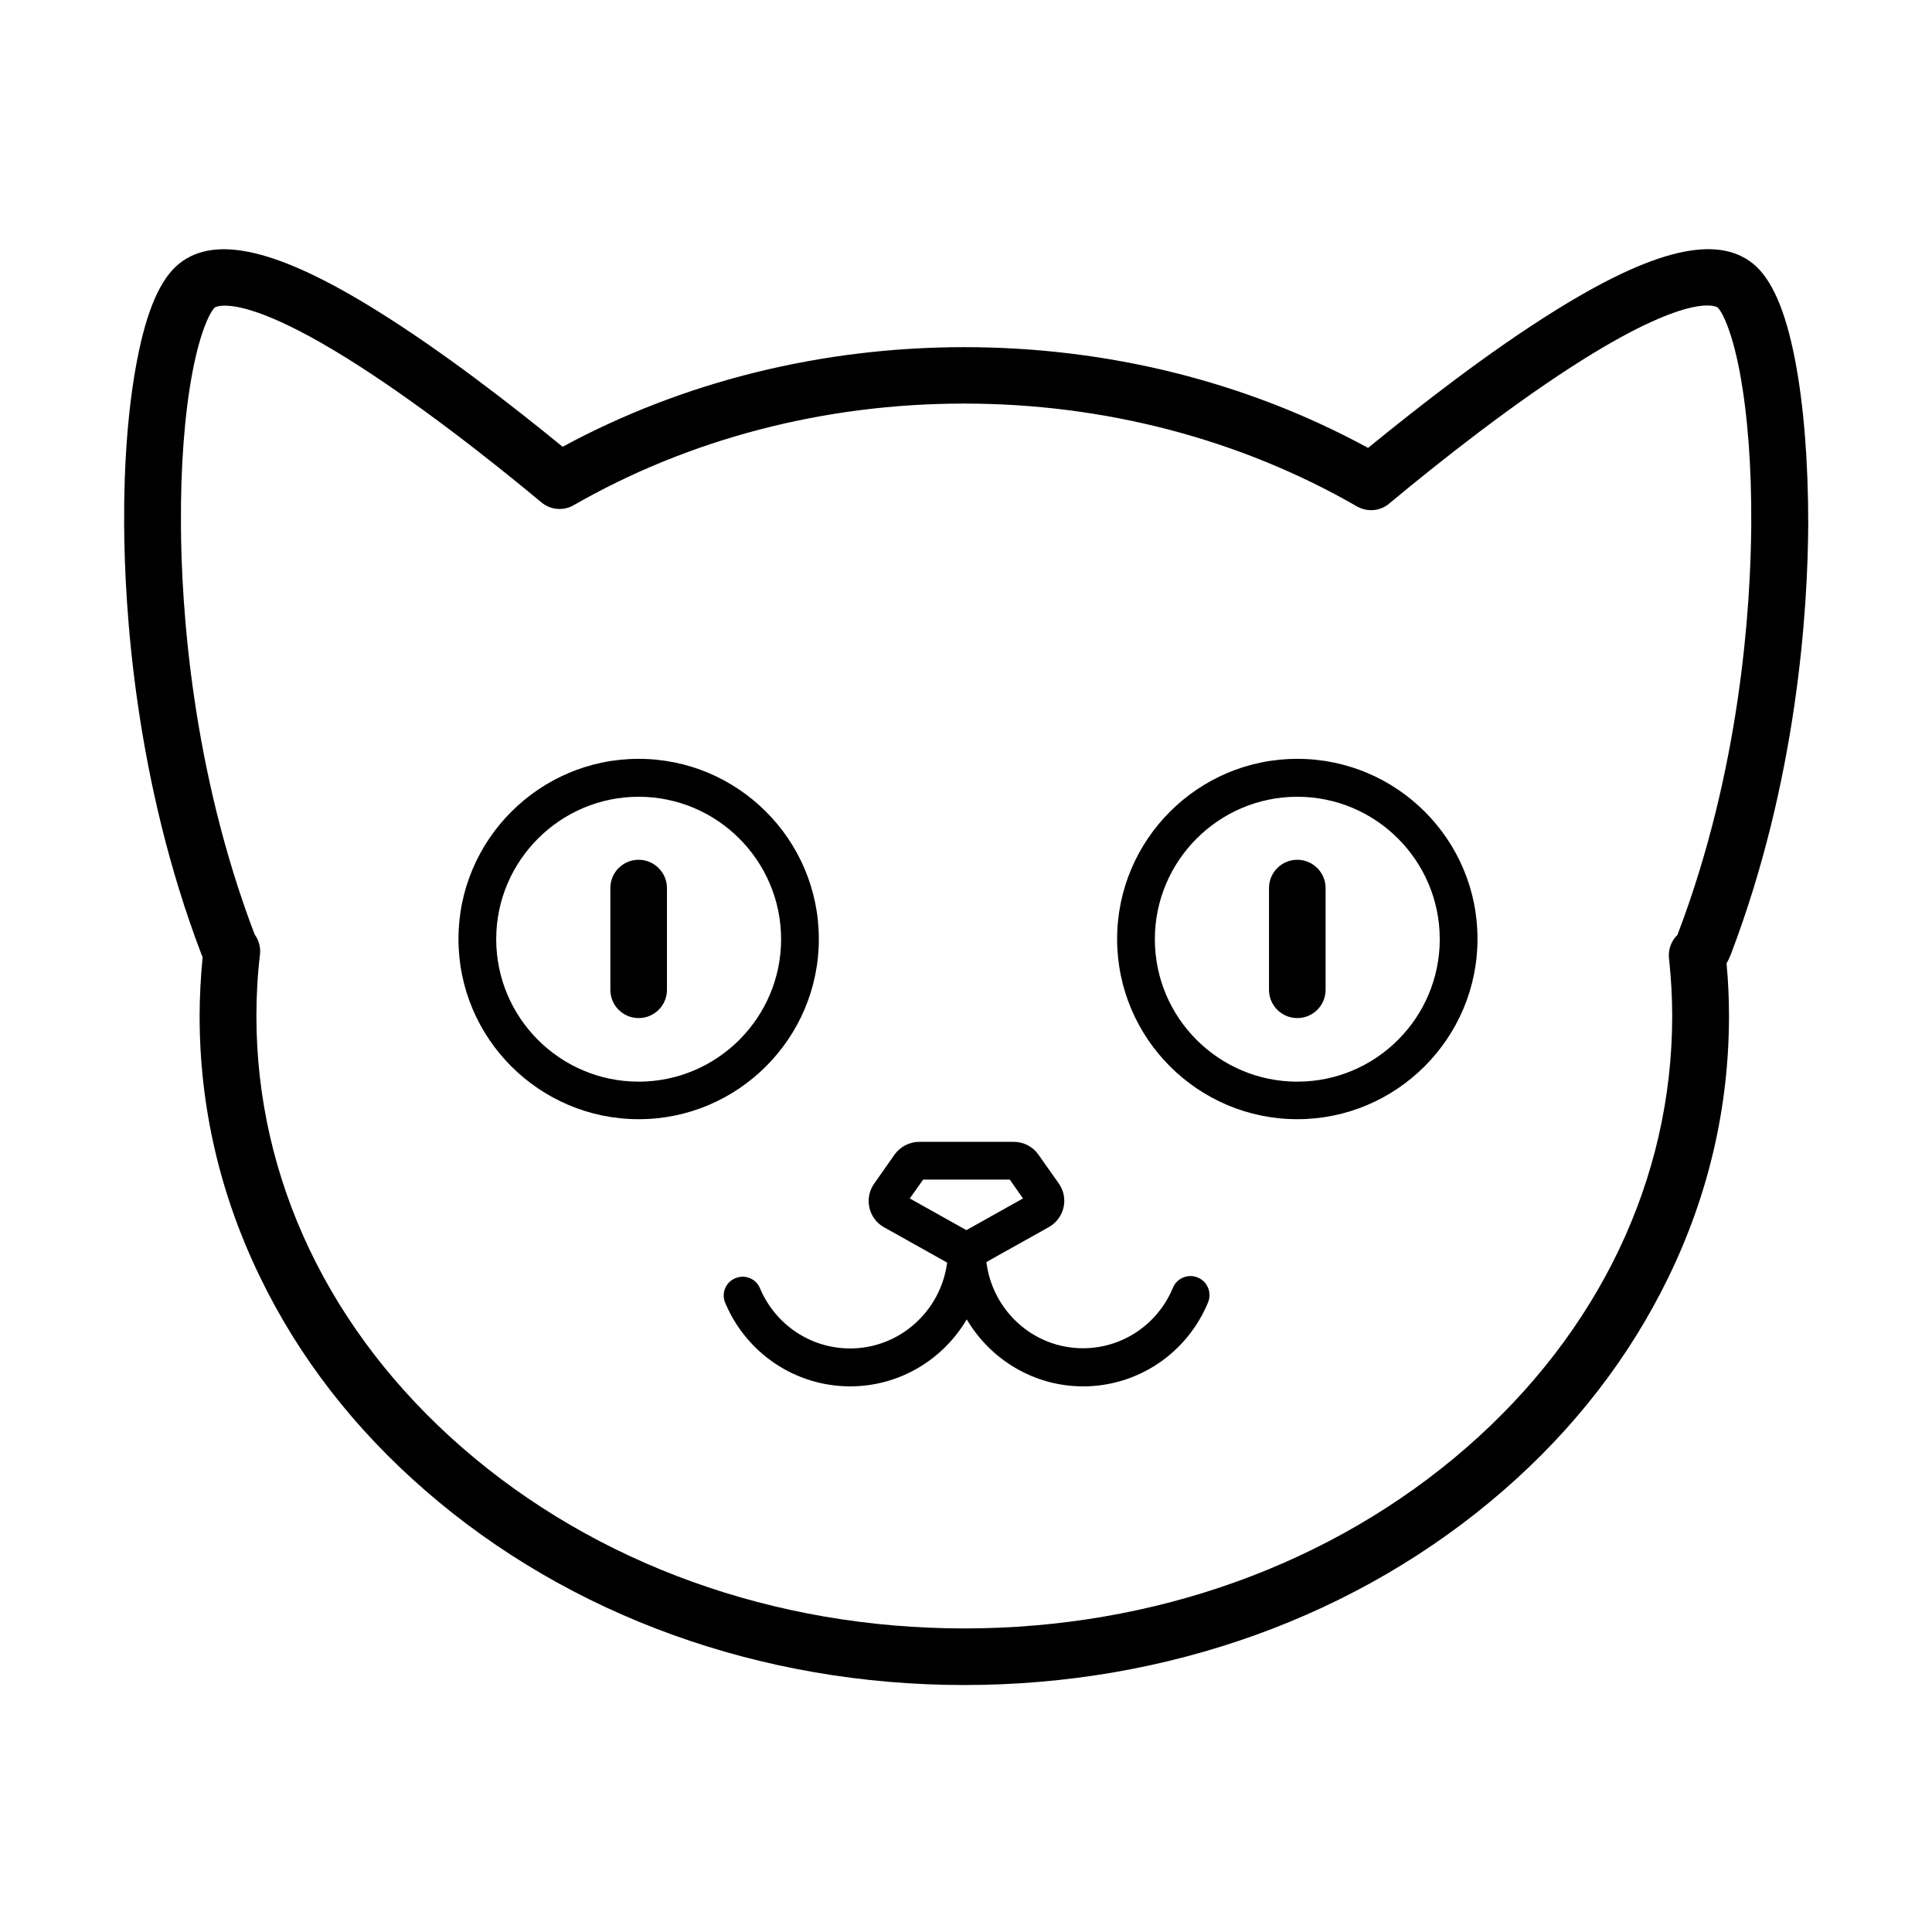
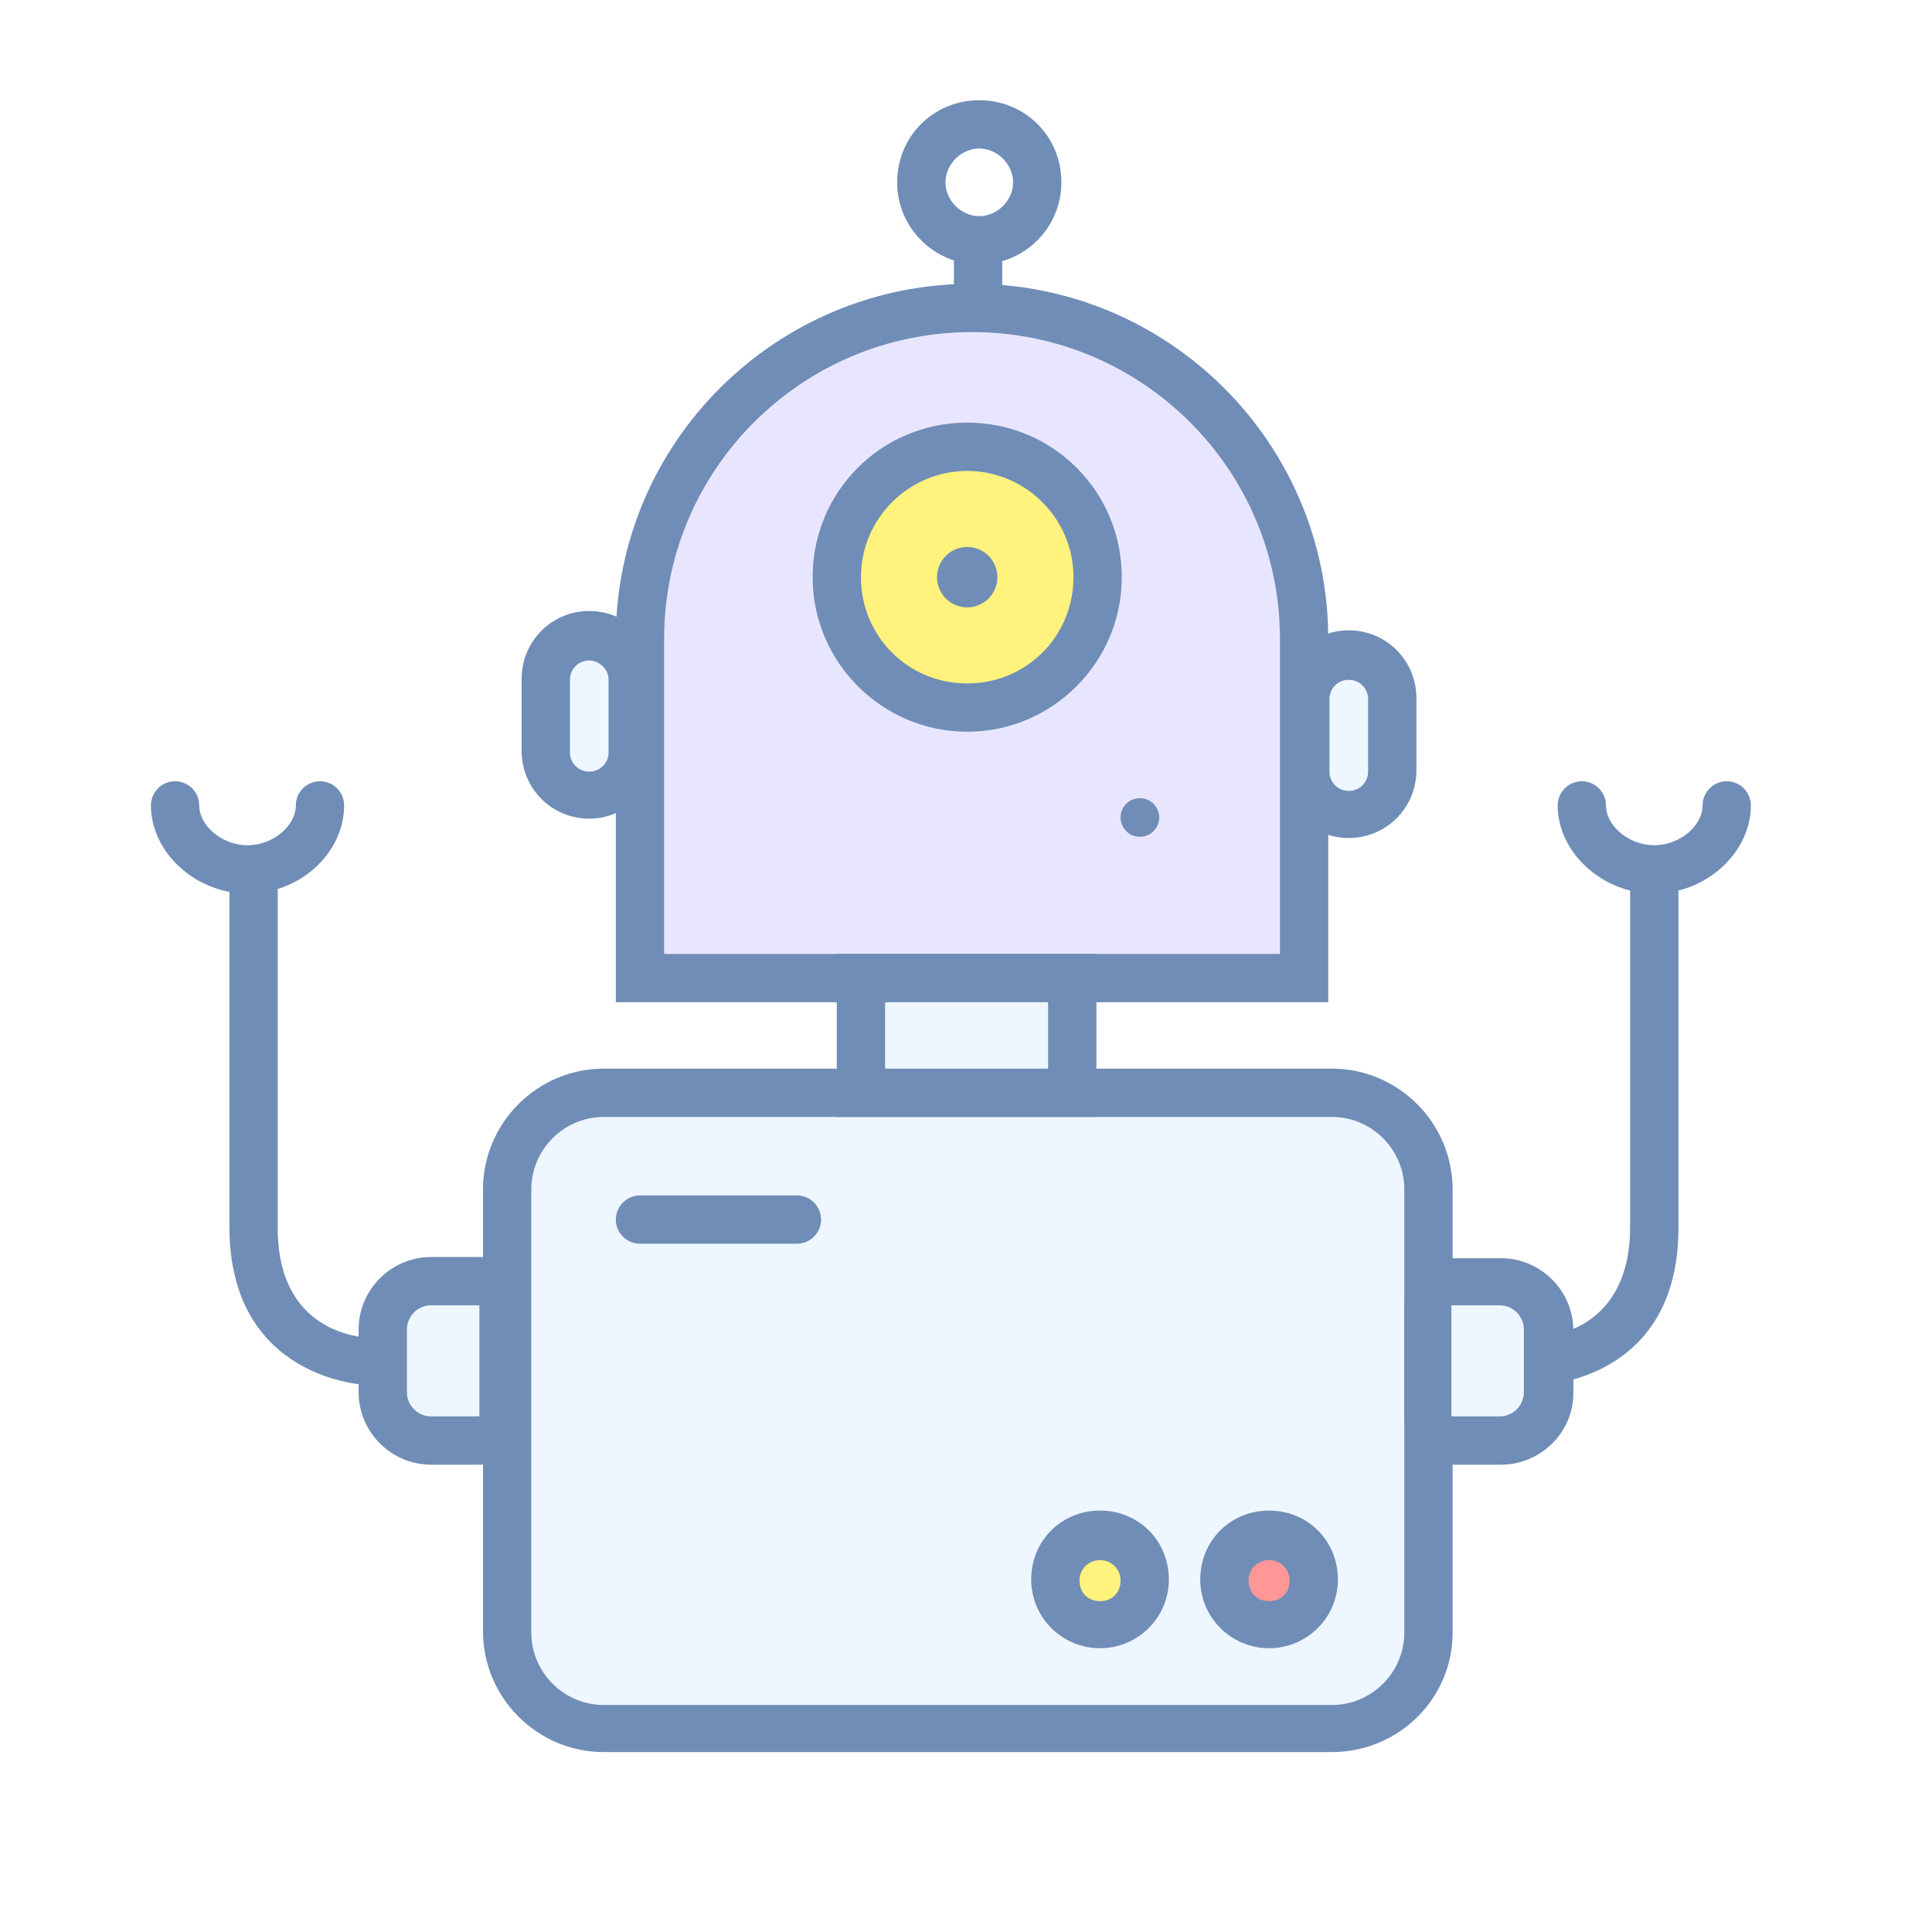
- <svg xmlns="http://www.w3.org/2000/svg" t="1545552943643" class="icon" style="" viewBox="0 0 1024 1024" version="1.1" p-id="8120" width="256" height="256">
+ <svg xmlns="http://www.w3.org/2000/svg" t="1554889546238" class="icon" style="" viewBox="0 0 1024 1024" version="1.1" p-id="15529" width="200" height="200">
  <defs>
    <style type="text/css" />
  </defs>
-   <path d="M951.5 191.2c-5.1-26.7-12.5-43.5-22.4-51.5-19.4-15.5-52.9-7.5-105.3 25.2-34.7 21.6-71.5 50.3-98.7 72.5-64.2-35-137.9-53.4-214-53.4-75.6 0-149 18.2-212.9 52.8-27.1-22.2-63.9-50.7-98.5-72.2-52.1-32.4-85.4-40.3-104.7-24.9-10 8-17.3 24.8-22.4 51.5-4.6 24-7 54-6.8 86.6 0.2 45.6 5.9 136 41 228.1 0.2 0.5 0.4 0.9 0.6 1.4-1 10.4-1.6 20.9-1.6 31.2 0 48.1 10.8 94.8 32.2 138.7 20.5 42.3 49.9 80.2 87.3 112.7 76.4 66.5 177.9 103.2 285.8 103.2s209.3-36.6 285.8-103.2c37.4-32.5 66.7-70.4 87.3-112.7 21.4-43.9 32.2-90.6 32.2-138.7 0-9.2-0.4-18.5-1.3-27.9 0.9-1.5 1.6-3.1 2.3-4.8 35.1-92.2 40.8-182.5 41-228.1 0-32.5-2.3-62.5-6.9-86.5z m-23.3 87c-0.3 43.5-5.7 129.6-39 217 0 0.1-0.1 0.2-0.1 0.3-3.3 3.2-5 7.8-4.5 12.4 1.1 10.3 1.7 20.6 1.7 30.6 0 86.3-38.8 167.6-109.1 228.8-71 61.8-165.5 95.8-266.1 95.8-100.6 0-195.1-34-266.1-95.8-70.4-61.3-109.1-142.5-109.1-228.8 0-10.8 0.6-21.8 1.9-32.6 0.4-3.6-0.5-7.3-2.6-10.3-0.1-0.2-0.2-0.3-0.3-0.5-33.3-87.5-38.8-173.5-39-217-0.2-30.6 1.9-58.6 6.1-80.8 4.5-23.8 10.1-32.8 11.8-34.3 0 0 1.4-1 5.4-1 8 0 26.3 4 64.7 27.9 36.6 22.8 76.3 54.1 103.1 76.4 4.8 4 11.6 4.6 17 1.5 61.5-35.3 133-53.9 207-53.9 74.5 0 146.4 18.9 208.2 54.5 5.4 3.1 12.3 2.6 17.1-1.5 26.8-22.3 66.5-53.7 103.3-76.7 58.2-36.3 70.6-27.3 70.7-27.3 1.8 1.5 7.3 10.5 11.8 34.3 4.2 22.4 6.3 50.4 6.1 81z" p-id="8121" />
-   <path d="M434 497.7c0-52.7-42.9-95.5-95.5-95.5S243 445.1 243 497.7c0 52.7 42.9 95.5 95.5 95.5s95.5-42.8 95.5-95.5z m-95.5 75.6c-41.7 0-75.5-33.9-75.5-75.5s33.9-75.5 75.5-75.5 75.5 33.9 75.5 75.5-33.9 75.5-75.5 75.5z" p-id="8122" />
-   <path d="M338.5 455.7c-8.3 0-15 6.7-15 15v53.9c0 8.3 6.7 15 15 15s15-6.7 15-15v-53.9c0-8.2-6.7-15-15-15zM687.6 402.2c-52.7 0-95.5 42.9-95.5 95.5 0 52.7 42.9 95.5 95.5 95.5s95.5-42.9 95.5-95.5c0.1-52.7-42.8-95.5-95.5-95.5z m0 171.1c-41.7 0-75.5-33.9-75.5-75.5s33.9-75.5 75.5-75.5c41.7 0 75.5 33.9 75.5 75.5s-33.8 75.5-75.5 75.5z" p-id="8123" />
-   <path d="M687.6 455.7c-8.3 0-15 6.7-15 15v53.9c0 8.3 6.7 15 15 15s15-6.7 15-15v-53.9c0-8.2-6.7-15-15-15zM634.8 677.1c-5.1-2.1-11 0.3-13.1 5.4-8.1 19.5-26.8 32.1-47.7 32.1-26.3 0-48-19.9-51.2-45.7l33.1-18.5c3.9-2.2 6.8-6 7.8-10.4s0.1-9-2.5-12.7L550.4 612c-3-4.3-7.9-6.8-13.1-6.8h-50.1c-5.2 0-10.1 2.6-13.1 6.8l-10.8 15.4c-2.6 3.7-3.5 8.3-2.5 12.7 1 4.4 3.8 8.2 7.8 10.4l33.4 18.7c-3.3 25.6-25.1 45.5-51.4 45.5-20.9 0-39.6-12.5-47.8-31.9-2.1-5.1-8-7.5-13.1-5.3-5.1 2.1-7.5 8-5.3 13.1 11.3 26.8 37.3 44.2 66.2 44.2 26.3 0 49.3-14.3 61.8-35.5 12.5 21.2 35.5 35.5 61.7 35.5 29 0 55-17.5 66.2-44.5 2.1-5.2-0.3-11.1-5.5-13.2z m-145.5-51.9h45.9l7 10-30 16.8-30-16.8 7.1-10z" p-id="8124" />
+   <path d="M705.92 915.84H320c-28.16 0-51.2-23.04-51.2-51.2V630.4c0-28.16 23.04-51.2 51.2-51.2h385.92c28.16 0 51.2 23.04 51.2 51.2v234.88c0 27.52-23.04 50.56-51.2 50.56z" fill="#EEF6FF" p-id="15530" />
+   <path d="M705.92 928.64H320c-35.2 0-64-28.8-64-64V630.4c0-35.2 28.8-64 64-64h385.92c35.2 0 64 28.8 64 64v234.88c0 35.2-28.8 63.36-64 63.36zM320 592c-21.12 0-38.4 17.28-38.4 38.4v234.88c0 21.12 17.28 38.4 38.4 38.4h385.92c21.12 0 38.4-17.28 38.4-38.4V630.4c0-21.12-17.28-38.4-38.4-38.4H320z" fill="#708DB7" p-id="15531" />
+   <path d="M515.2 163.2C418.56 163.2 339.2 242.56 339.2 338.56V518.4h352V338.56c0-96-79.36-175.36-176-175.36z" fill="#E8E6FF" p-id="15532" />
+   <path d="M704 531.2H326.4V338.56c0-103.68 84.48-188.16 188.8-188.16S704 234.88 704 338.56V531.2z m-352-25.6h326.4V338.56c0-89.6-72.96-162.56-163.2-162.56S352 248.96 352 338.56V505.6z" fill="#708DB7" p-id="15533" />
+   <path d="M456.32 518.4h112v60.8H456.32z" fill="#EEF6FF" p-id="15534" />
+   <path d="M581.76 592H443.52V505.6h137.6v86.4z m-112.64-25.6h86.4V531.2H469.12v35.2z" fill="#708DB7" p-id="15535" />
+   <path d="M714.88 431.36c-12.8 0-23.04-10.24-23.04-23.04v-38.4c0-12.8 10.24-23.04 23.04-23.04s23.04 10.24 23.04 23.04v38.4c0 12.8-10.24 23.04-23.04 23.04z" fill="#EEF6FF" p-id="15536" />
+   <path d="M714.88 444.16c-19.84 0-35.84-16-35.84-35.84v-38.4c0-19.84 16-35.84 35.84-35.84s35.84 16 35.84 35.84v38.4c0 19.84-16 35.84-35.84 35.84z m0-83.84c-5.76 0-10.24 4.48-10.24 10.24v38.4c0 5.76 4.48 10.24 10.24 10.24s10.24-4.48 10.24-10.24v-38.4c0-5.76-4.48-10.24-10.24-10.24z" fill="#708DB7" p-id="15537" />
+   <path d="M312.32 421.12c-12.8 0-23.04-10.24-23.04-23.04v-38.4c0-12.8 10.24-23.04 23.04-23.04s23.04 10.24 23.04 23.04v38.4c0 12.8-10.88 23.04-23.04 23.04z" fill="#EEF6FF" p-id="15538" />
+   <path d="M312.32 433.92c-19.84 0-35.84-16-35.84-35.84v-38.4c0-19.84 16-35.84 35.84-35.84s35.84 16 35.84 35.84v38.4c0 19.84-16.64 35.84-35.84 35.84z m0-83.84c-5.76 0-10.24 4.48-10.24 10.24v38.4c0 5.76 4.48 10.24 10.24 10.24s10.24-4.48 10.24-10.24v-38.4c0-5.76-5.12-10.24-10.24-10.24z" fill="#708DB7" p-id="15539" />
+   <path d="M795.52 763.52h-25.6c-7.04 0-12.8-5.76-12.8-12.8v-46.08c0-14.08-2.56-25.6 11.52-25.6h26.88c14.08 0 25.6 11.52 25.6 25.6v33.28c0 14.08-11.52 25.6-25.6 25.6z" fill="#EEF6FF" p-id="15540" />
+   <path d="M795.52 776.32h-25.6c-14.08 0-25.6-11.52-25.6-25.6v-46.08-5.12c0-8.96-0.64-19.2 6.4-26.24 4.48-4.48 10.24-6.4 17.92-6.4h26.88c21.12 0 38.4 17.28 38.4 38.4v33.28c0 20.48-17.28 37.76-38.4 37.76z m-26.24-84.48v58.88h25.6c7.04 0 12.8-5.76 12.8-12.8v-33.28c0-7.04-5.76-12.8-12.8-12.8h-25.6z" fill="#708DB7" p-id="15541" />
+   <path d="M816.64 734.08l-0.64-25.6v12.8-12.8c5.12 0 48-3.2 48-58.24V454.4h25.6v196.48c0 81.28-72.32 83.2-72.96 83.2z" fill="#708DB7" p-id="15542" />
+   <path d="M228.48 763.52h25.6c7.04 0 12.8-5.76 12.8-12.8v-58.88c0-7.04-5.76-12.8-12.8-12.8h-25.6c-14.08 0-25.6 11.52-25.6 25.6v33.28c0 14.08 11.52 25.6 25.6 25.6z" fill="#EEF6FF" p-id="15543" />
+   <path d="M254.08 776.32h-25.6c-21.12 0-38.4-17.28-38.4-38.4v-33.28c0-21.12 17.28-38.4 38.4-38.4h25.6c14.08 0 25.6 11.52 25.6 25.6v58.88c0 14.08-11.52 25.6-25.6 25.6z m-25.6-84.48c-7.04 0-12.8 5.76-12.8 12.8v33.28c0 7.04 5.76 12.8 12.8 12.8h25.6v-58.88h-25.6zM519.04 140.16c-23.68 0-43.52-19.2-43.52-43.52s19.2-43.52 43.52-43.52 43.52 19.2 43.52 43.52-19.84 43.52-43.52 43.52z m0-61.44c-9.6 0-17.92 8.32-17.92 17.92s8.32 17.92 17.92 17.92 17.92-8.32 17.92-17.92-8.32-17.92-17.92-17.92z" fill="#708DB7" p-id="15544" />
+   <path d="M505.6 134.4h25.6v32h-25.6z" fill="#708DB7" p-id="15545" />
+   <path d="M512.64 305.92m-69.12 0a69.12 69.12 0 1 0 138.24 0 69.12 69.12 0 1 0-138.24 0Z" fill="#FFF27D" p-id="15546" />
+   <path d="M512.64 387.84c-44.8 0-81.92-36.48-81.92-81.92S467.2 224 512.64 224s81.92 36.48 81.92 81.92-37.12 81.92-81.92 81.92z m0-138.24c-30.72 0-56.32 24.96-56.32 56.32s24.96 56.32 56.32 56.32 56.32-24.96 56.32-56.32-25.6-56.32-56.32-56.32z" fill="#708DB7" p-id="15547" />
+   <path d="M604.16 433.28m-10.24 0a10.24 10.24 0 1 0 20.48 0 10.24 10.24 0 1 0-20.48 0Z" fill="#708DB7" p-id="15548" />
+   <path d="M422.4 659.2H339.2c-7.04 0-12.8-5.76-12.8-12.8s5.76-12.8 12.8-12.8h83.2c7.04 0 12.8 5.76 12.8 12.8s-5.76 12.8-12.8 12.8z" fill="#708DB7" p-id="15549" />
+   <path d="M512.64 305.92m-16 0a16 16 0 1 0 32 0 16 16 0 1 0-32 0Z" fill="#708DB7" p-id="15550" />
+   <path d="M876.8 473.6c-27.52 0-51.2-21.76-51.2-46.72 0-7.04 5.76-12.8 12.8-12.8s12.8 5.76 12.8 12.8c0 10.88 12.16 21.12 25.6 21.12s25.6-10.24 25.6-21.12c0-7.04 5.76-12.8 12.8-12.8s12.8 5.76 12.8 12.8c0 24.96-23.68 46.72-51.2 46.72z" fill="#708DB7" p-id="15551" />
+   <path d="M194.56 734.08c-0.64 0-72.96-2.56-72.96-83.84V454.4h25.6v196.48c0 55.04 42.88 57.6 48 58.24l-0.64 24.96z" fill="#708DB7" p-id="15552" />
+   <path d="M131.2 473.6c-27.52 0-51.2-21.76-51.2-46.72 0-7.04 5.76-12.8 12.8-12.8s12.8 5.76 12.8 12.8c0 10.88 12.16 21.12 25.6 21.12s25.6-10.24 25.6-21.12c0-7.04 5.76-12.8 12.8-12.8s12.8 5.76 12.8 12.8c0 24.96-23.04 46.72-51.2 46.72z" fill="#708DB7" p-id="15553" />
+   <path d="M583.04 837.12m-23.68 0a23.68 23.68 0 1 0 47.36 0 23.68 23.68 0 1 0-47.36 0Z" fill="#FFF27D" p-id="15554" />
+   <path d="M583.04 873.6c-19.84 0-36.48-16-36.48-36.48s16-36.48 36.48-36.48 36.48 16 36.48 36.48-16.64 36.48-36.48 36.48z m0-46.72c-5.76 0-10.88 4.48-10.88 10.88s4.48 10.88 10.88 10.88 10.88-4.48 10.88-10.88-5.12-10.88-10.88-10.88z" fill="#708DB7" p-id="15555" />
+   <path d="M672.64 837.12m-23.68 0a23.68 23.68 0 1 0 47.36 0 23.68 23.68 0 1 0-47.36 0Z" fill="#FF9797" p-id="15556" />
+   <path d="M672.64 873.6c-19.84 0-36.48-16-36.48-36.48s16-36.48 36.48-36.48 36.48 16 36.48 36.48-16.64 36.48-36.48 36.48z m0-46.72c-5.76 0-10.88 4.48-10.88 10.88s4.48 10.88 10.88 10.88 10.88-4.48 10.88-10.88-5.12-10.88-10.88-10.88z" fill="#708DB7" p-id="15557" />
</svg>
